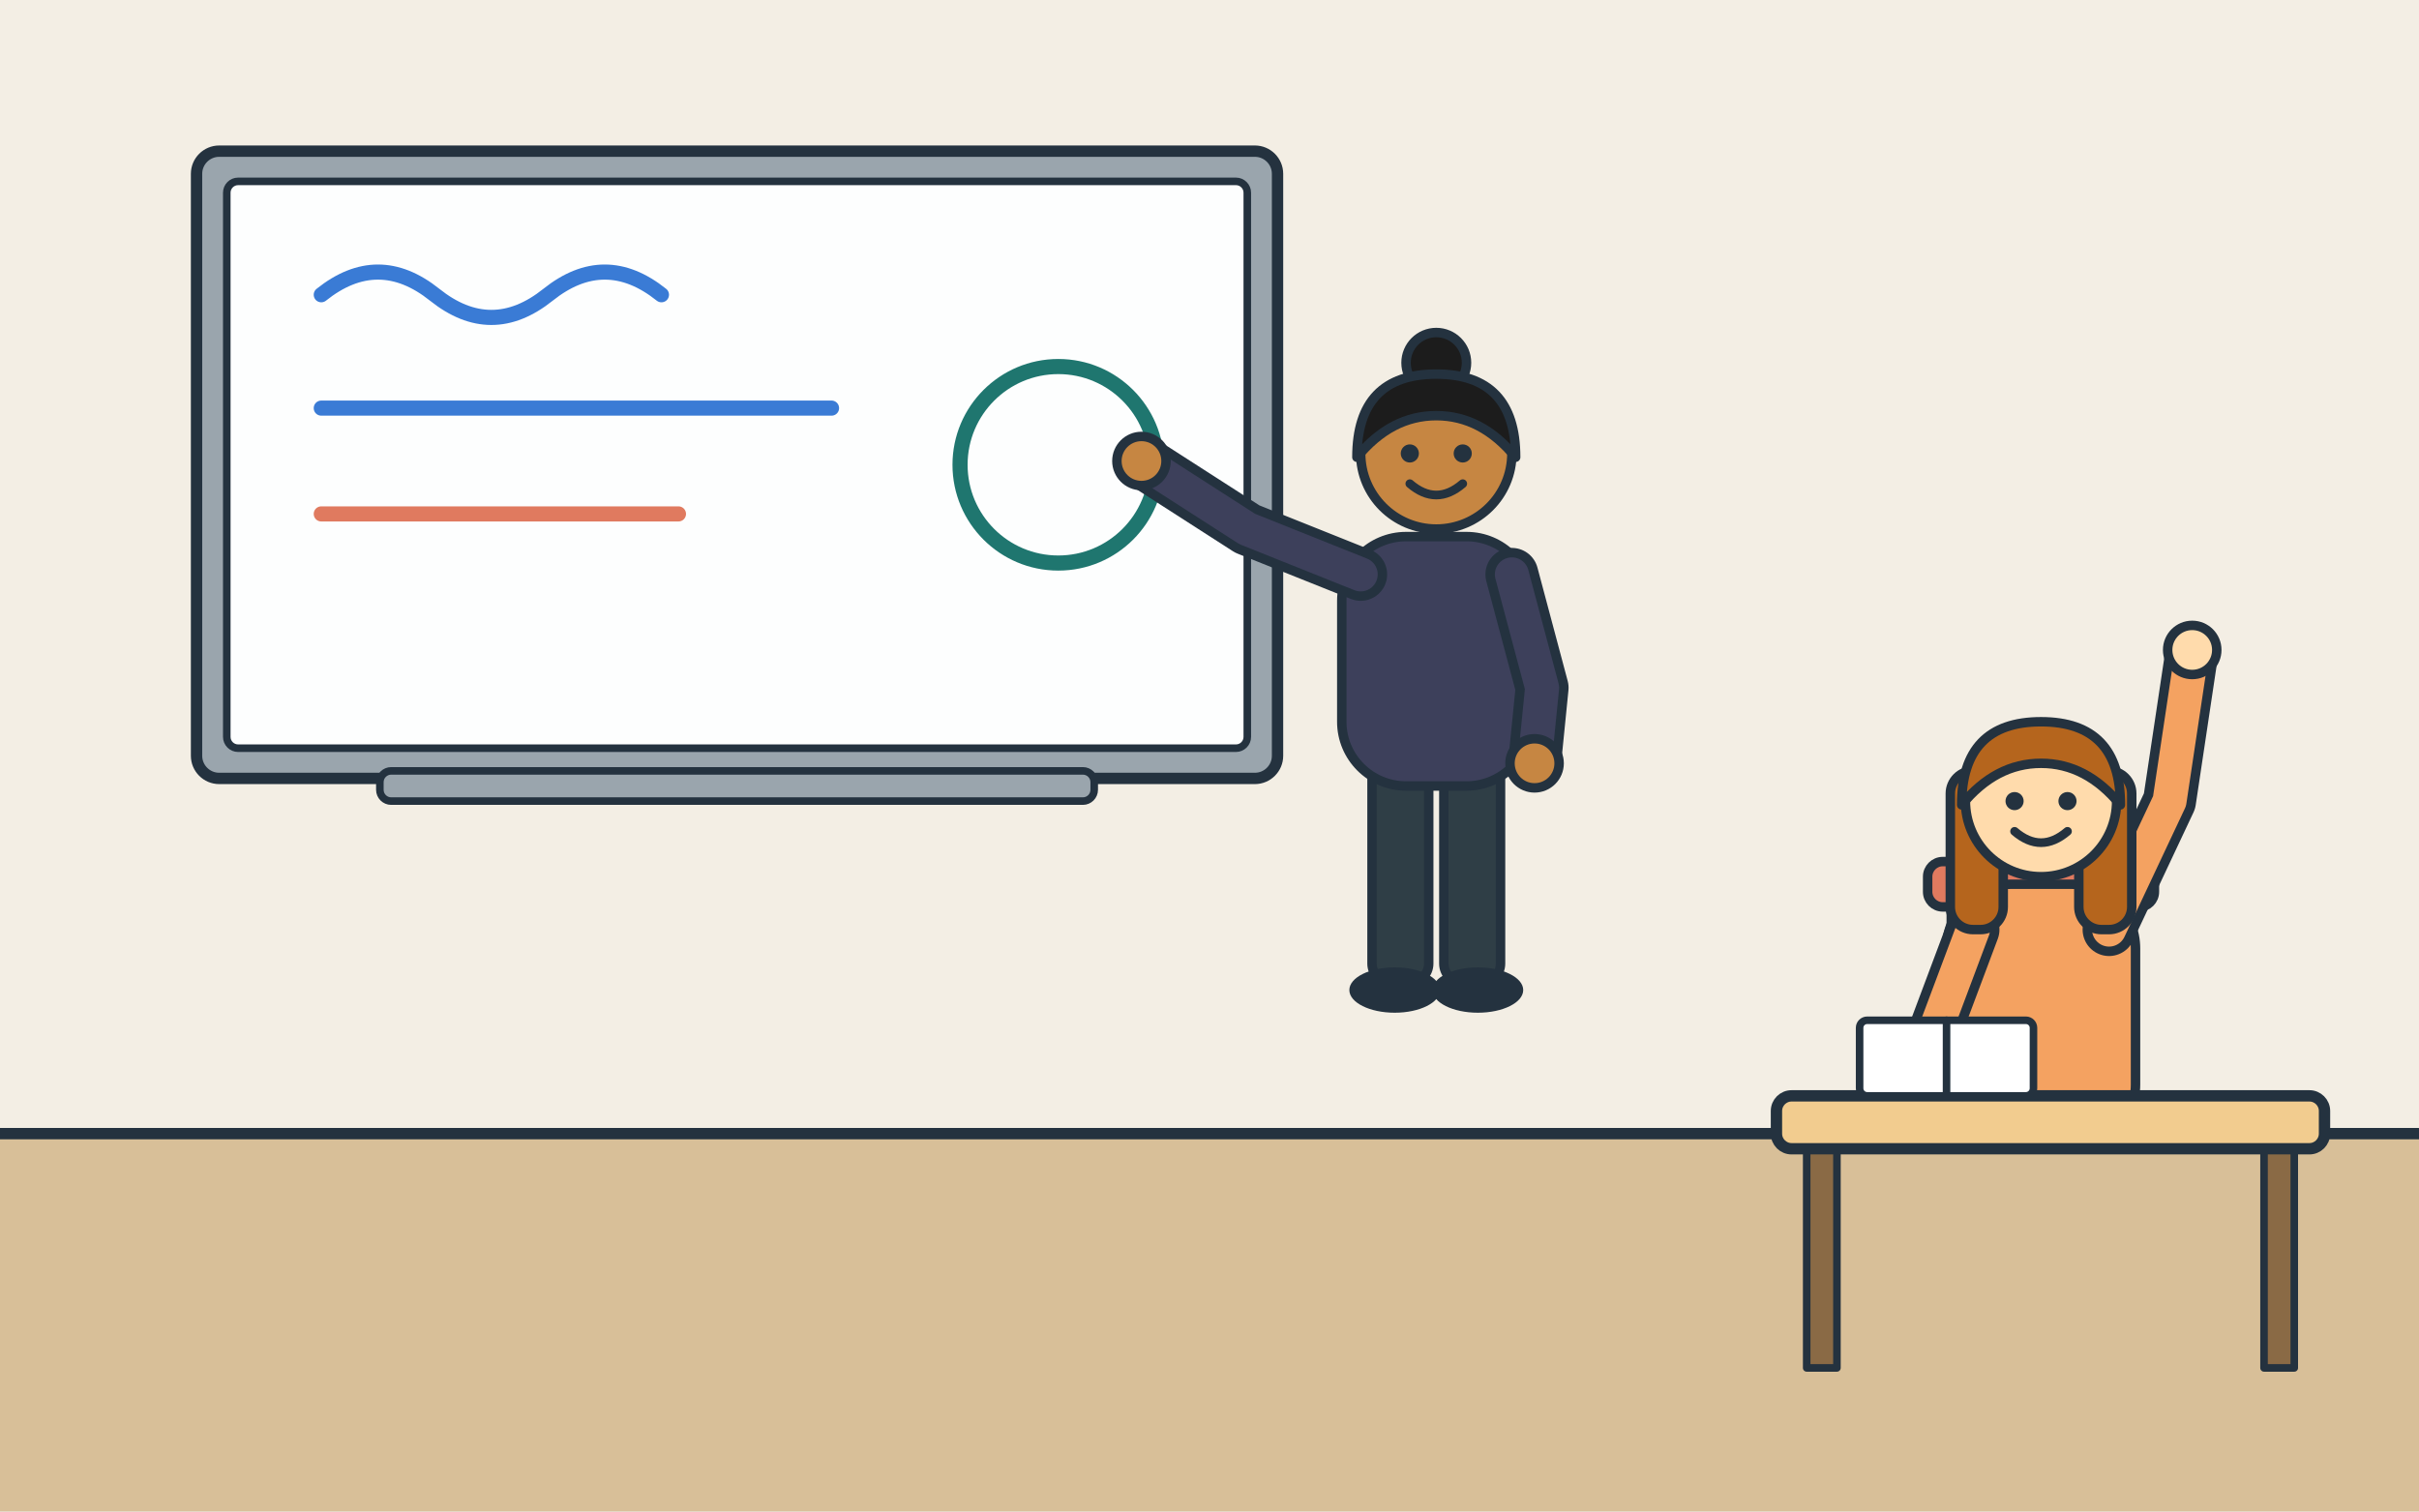
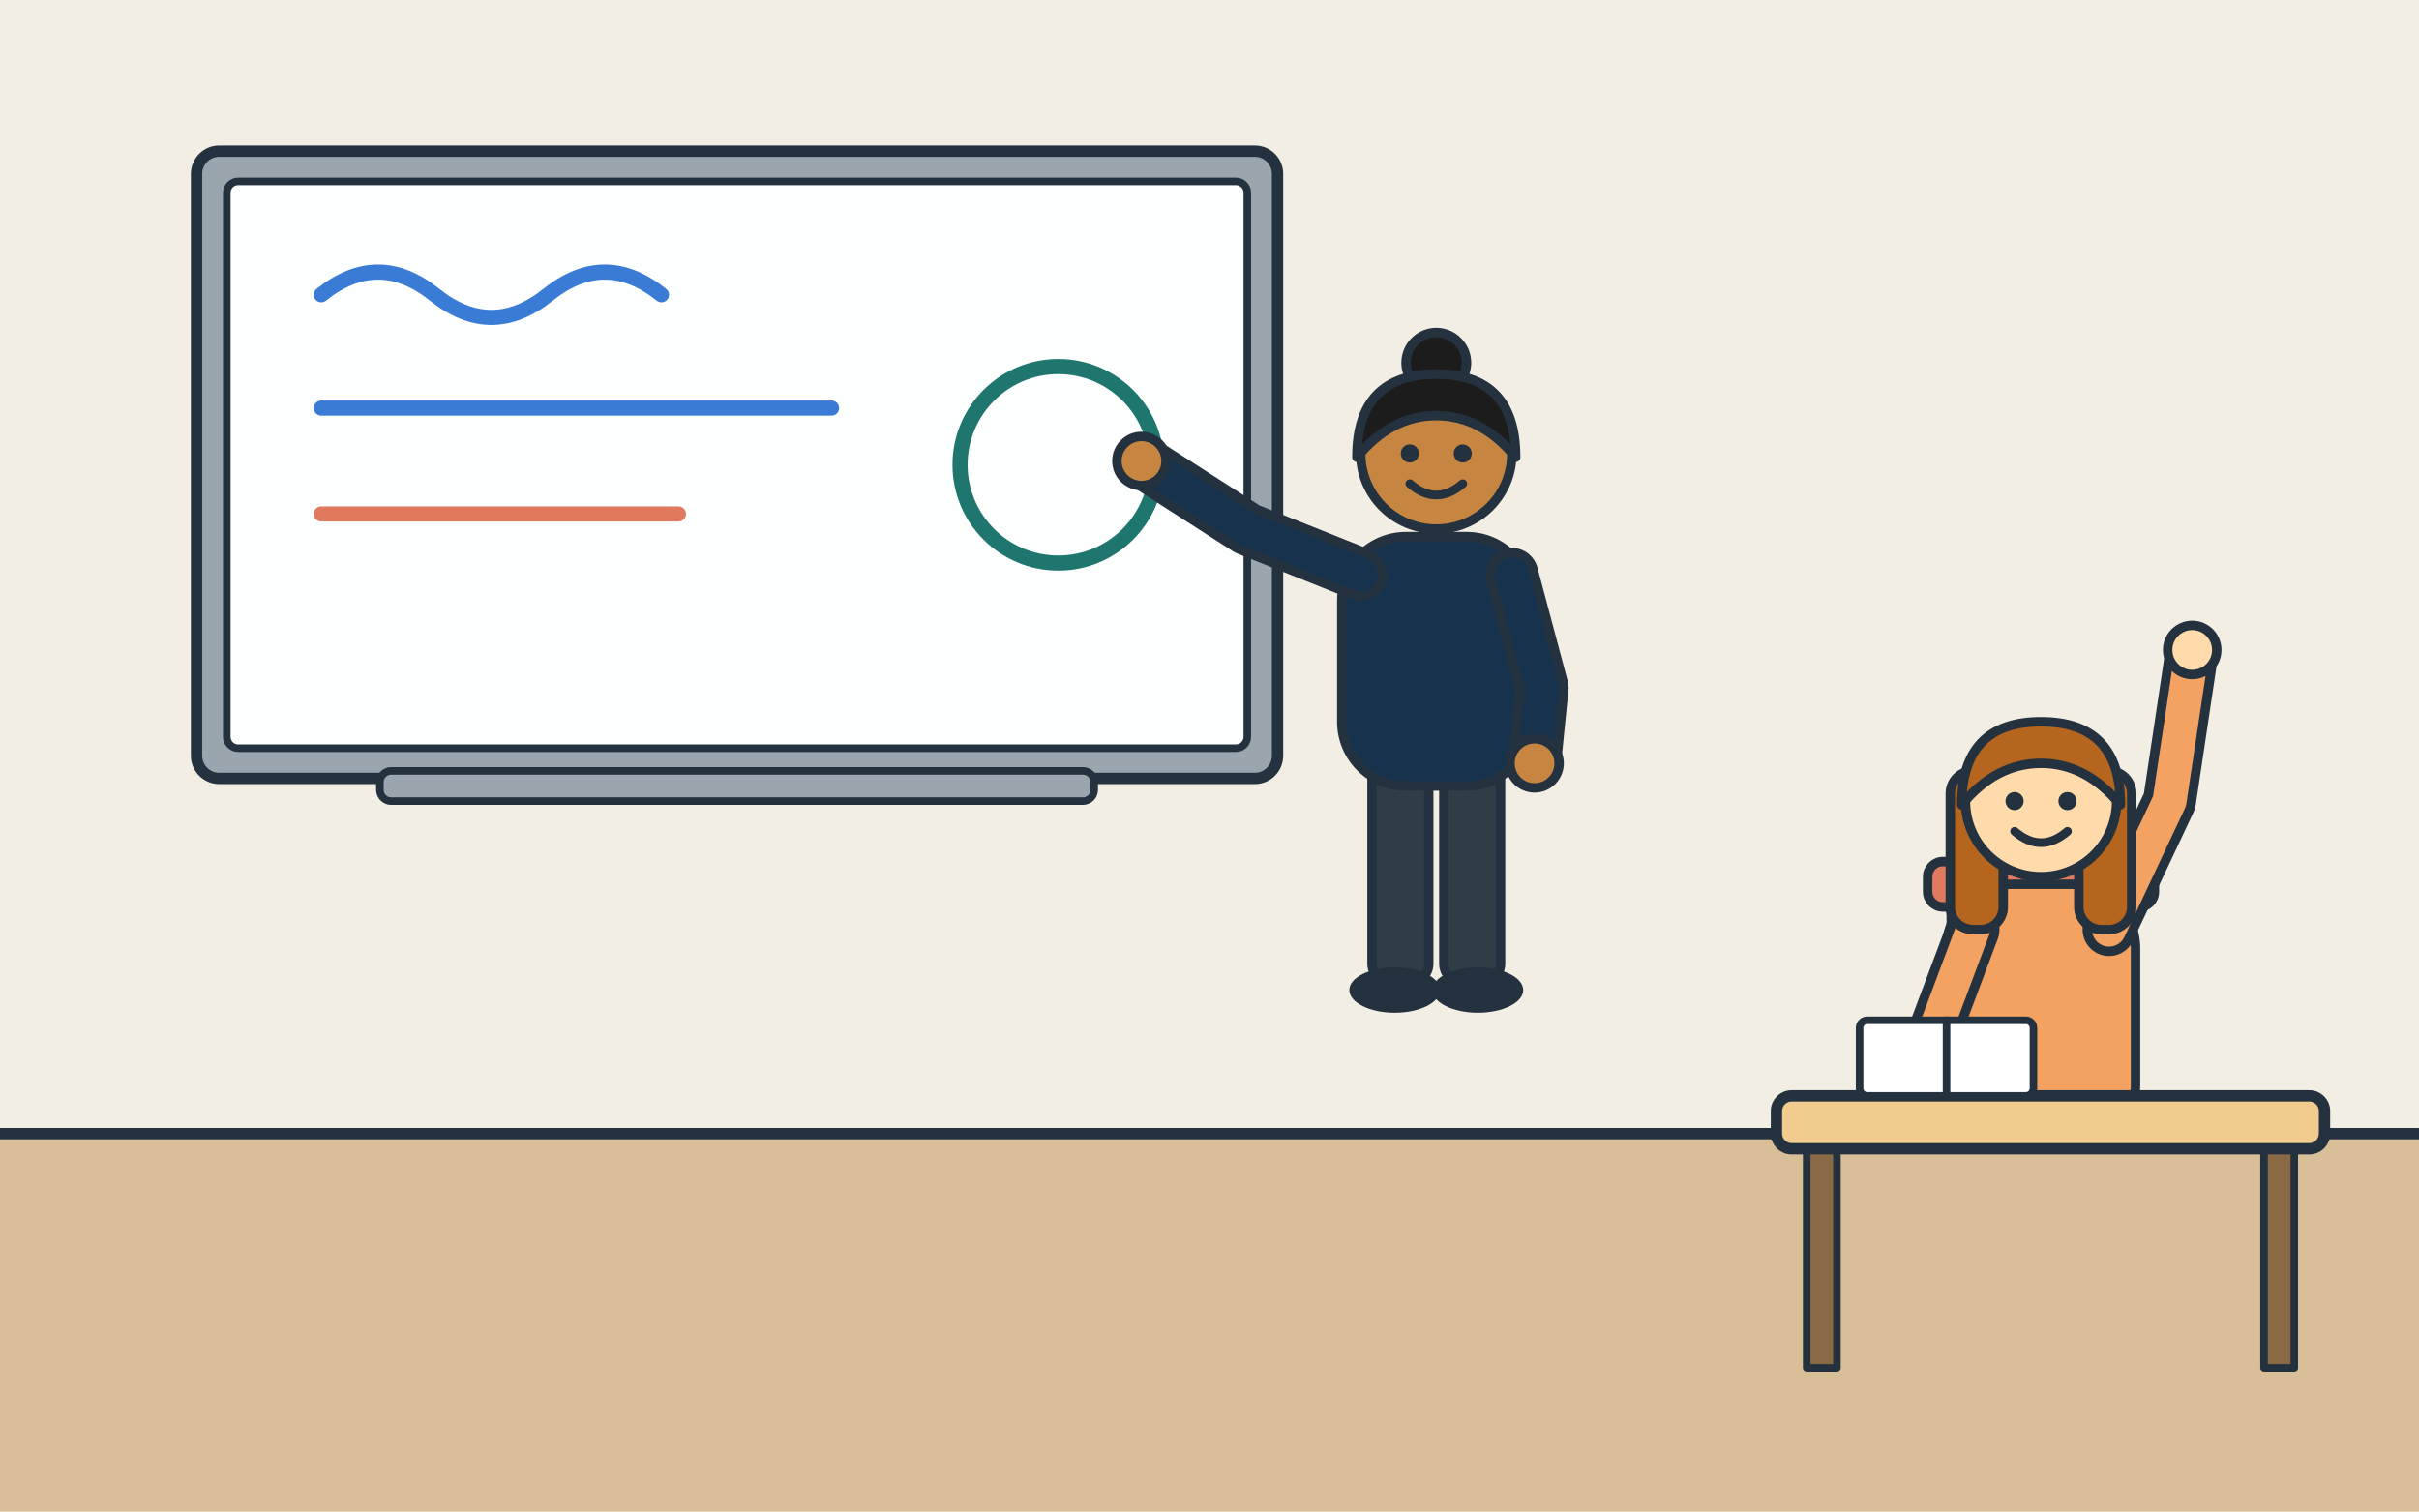
<svg xmlns="http://www.w3.org/2000/svg" viewBox="0 0 640 400" width="640" height="400" role="img">
  <g stroke-linejoin="round" stroke-linecap="round">
    <rect x="0" y="0" width="640" height="300" fill="#f3eee4" />
    <rect x="0" y="300" width="640" height="100" fill="#d8bf98" />
    <line x1="0" y1="300" x2="640" y2="300" stroke="#24323f" stroke-width="3" />
    <rect x="52" y="40" width="286" height="166" rx="6" fill="#9aa5ad" stroke="#24323f" stroke-width="3" />
    <rect x="60" y="48" width="270" height="150" rx="3" fill="#fdfefe" stroke="#24323f" stroke-width="2" />
    <rect x="100.5" y="204" width="189.0" height="8" rx="3" fill="#9aa5ad" stroke="#24323f" stroke-width="2" />
    <path d="M85,78 q15,-12 30,0 t30,0 t30,0" fill="none" stroke="#3a7bd5" stroke-width="4" />
    <path d="M85,108 h135.0" fill="none" stroke="#3a7bd5" stroke-width="4" />
    <path d="M85,136 h94.5" fill="none" stroke="#e07a5f" stroke-width="4" />
    <circle cx="280" cy="123.0" r="26" fill="none" stroke="#1f766f" stroke-width="4" />
    <g transform="translate(380 120)">
      <rect x="-17" y="78" width="15" height="62" rx="5" fill="#2f3e46" stroke="#24323f" stroke-width="2.5" />
      <rect x="2" y="78" width="15" height="62" rx="5" fill="#2f3e46" stroke="#24323f" stroke-width="2.5" />
      <ellipse cx="-11" cy="142" rx="12" ry="6" fill="#24323f" />
      <ellipse cx="11" cy="142" rx="12" ry="6" fill="#24323f" />
-       <rect x="-25" y="22" width="50" height="66" rx="17" fill="#3d405b" stroke="#24323f" stroke-width="2.5" />
+       <rect x="-25" y="22" width="50" height="66" rx="17" fill="#17324d" stroke="#24323f" stroke-width="2.5" />
      <path d="M-20,32 L-50,20 L-78,2" fill="none" stroke="#24323f" stroke-width="14" />
-       <path d="M-20,32 L-50,20 L-78,2" fill="none" stroke="#3d405b" stroke-width="9" />
+       <path d="M-20,32 L-50,20 L-78,2" fill="none" stroke="#17324d" stroke-width="9" />
      <circle cx="-78" cy="2" r="6.5" fill="#c68642" stroke="#24323f" stroke-width="2.5" />
      <path d="M20,32 L28,62 L26,82" fill="none" stroke="#24323f" stroke-width="14" />
-       <path d="M20,32 L28,62 L26,82" fill="none" stroke="#3d405b" stroke-width="9" />
+       <path d="M20,32 L28,62 L26,82" fill="none" stroke="#17324d" stroke-width="9" />
      <circle cx="26" cy="82" r="6.5" fill="#c68642" stroke="#24323f" stroke-width="2.5" />
      <circle cx="0" cy="0" r="20" fill="#c68642" stroke="#24323f" stroke-width="2.5" />
      <circle cx="0" cy="-24" r="8" fill="#1c1c1c" stroke="#24323f" stroke-width="2.5" />
      <path d="M-21,1 Q-21,-21 0,-21 Q21,-21 21,1 Q12,-10 0,-10 Q-12,-10 -21,1 Z" fill="#1c1c1c" stroke="#24323f" stroke-width="2.5" />
      <circle cx="-7" cy="0" r="2.4" fill="#24323f" />
      <circle cx="7" cy="0" r="2.4" fill="#24323f" />
      <path d="M-7,8 Q0,14 7,8" fill="none" stroke="#24323f" stroke-width="2.3" />
    </g>
    <rect x="510" y="228" width="60" height="12" rx="4" fill="#e07a5f" stroke="#24323f" stroke-width="2.5" />
    <rect x="516" y="240" width="7" height="46" fill="#5f6b75" stroke="#24323f" stroke-width="2" />
    <rect x="557" y="240" width="7" height="46" fill="#5f6b75" stroke="#24323f" stroke-width="2" />
    <g transform="translate(540 212)">
      <rect x="-25" y="22" width="50" height="70" rx="17" fill="#f4a261" stroke="#24323f" stroke-width="2.5" />
      <path d="M18,34 L34,0 L40,-40" fill="none" stroke="#24323f" stroke-width="14" />
      <path d="M18,34 L34,0 L40,-40" fill="none" stroke="#f4a261" stroke-width="9" />
      <circle cx="40" cy="-40" r="6.5" fill="#ffdbac" stroke="#24323f" stroke-width="2.5" />
      <path d="M-18,34 L-30,66 L-10,80" fill="none" stroke="#24323f" stroke-width="14" />
      <path d="M-18,34 L-30,66 L-10,80" fill="none" stroke="#f4a261" stroke-width="9" />
      <circle cx="-10" cy="80" r="6.5" fill="#ffdbac" stroke="#24323f" stroke-width="2.5" />
      <rect x="-24" y="-8" width="14" height="42" rx="6" fill="#b5651d" stroke="#24323f" stroke-width="2.5" />
      <rect x="10" y="-8" width="14" height="42" rx="6" fill="#b5651d" stroke="#24323f" stroke-width="2.5" />
      <circle cx="0" cy="0" r="20" fill="#ffdbac" stroke="#24323f" stroke-width="2.5" />
      <path d="M-21,1 Q-21,-21 0,-21 Q21,-21 21,1 Q12,-10 0,-10 Q-12,-10 -21,1 Z" fill="#b5651d" stroke="#24323f" stroke-width="2.5" />
      <circle cx="-7" cy="0" r="2.4" fill="#24323f" />
      <circle cx="7" cy="0" r="2.4" fill="#24323f" />
      <path d="M-7,8 Q0,14 7,8" fill="none" stroke="#24323f" stroke-width="2.3" />
    </g>
    <rect x="478" y="300" width="8" height="62" fill="#8a6a45" stroke="#24323f" stroke-width="2" />
    <rect x="599" y="300" width="8" height="62" fill="#8a6a45" stroke="#24323f" stroke-width="2" />
    <rect x="470" y="290" width="145" height="14" rx="4" fill="#f2cc8f" stroke="#24323f" stroke-width="3" />
    <rect x="492" y="270" width="46" height="20" rx="2" fill="#ffffff" stroke="#24323f" stroke-width="2" />
    <line x1="515" y1="270" x2="515" y2="290" stroke="#24323f" stroke-width="2" />
  </g>
</svg>
